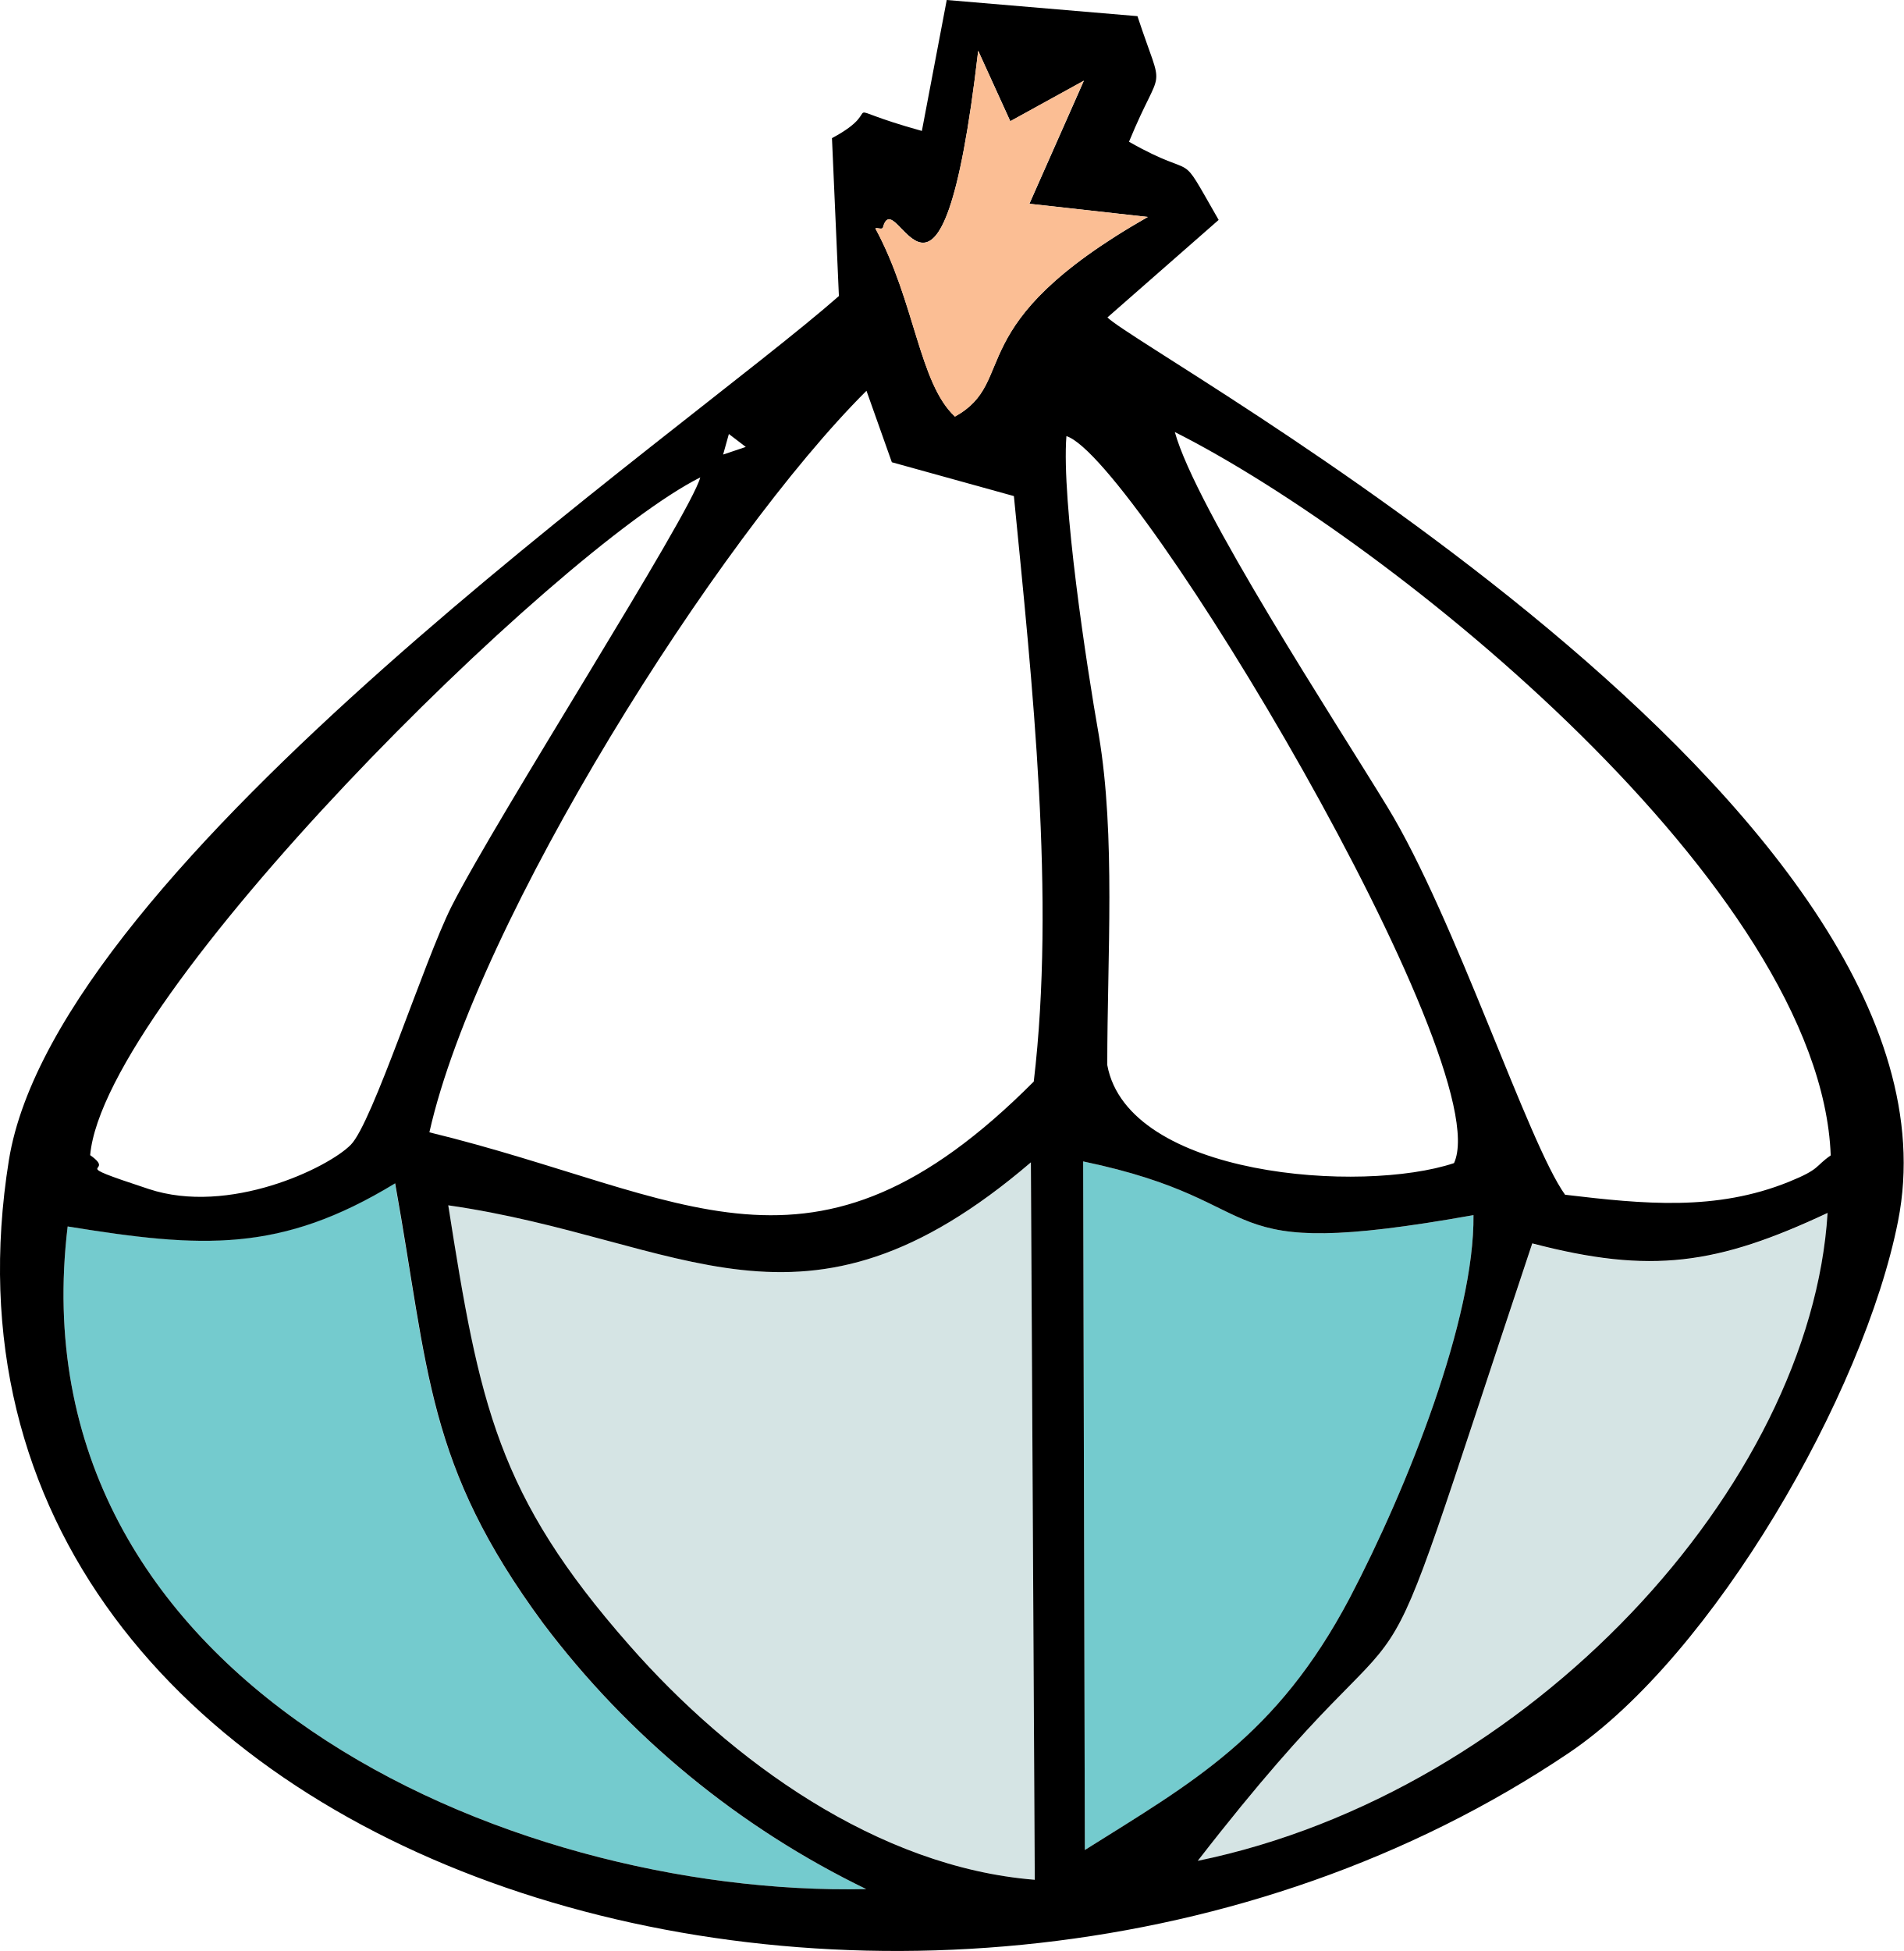
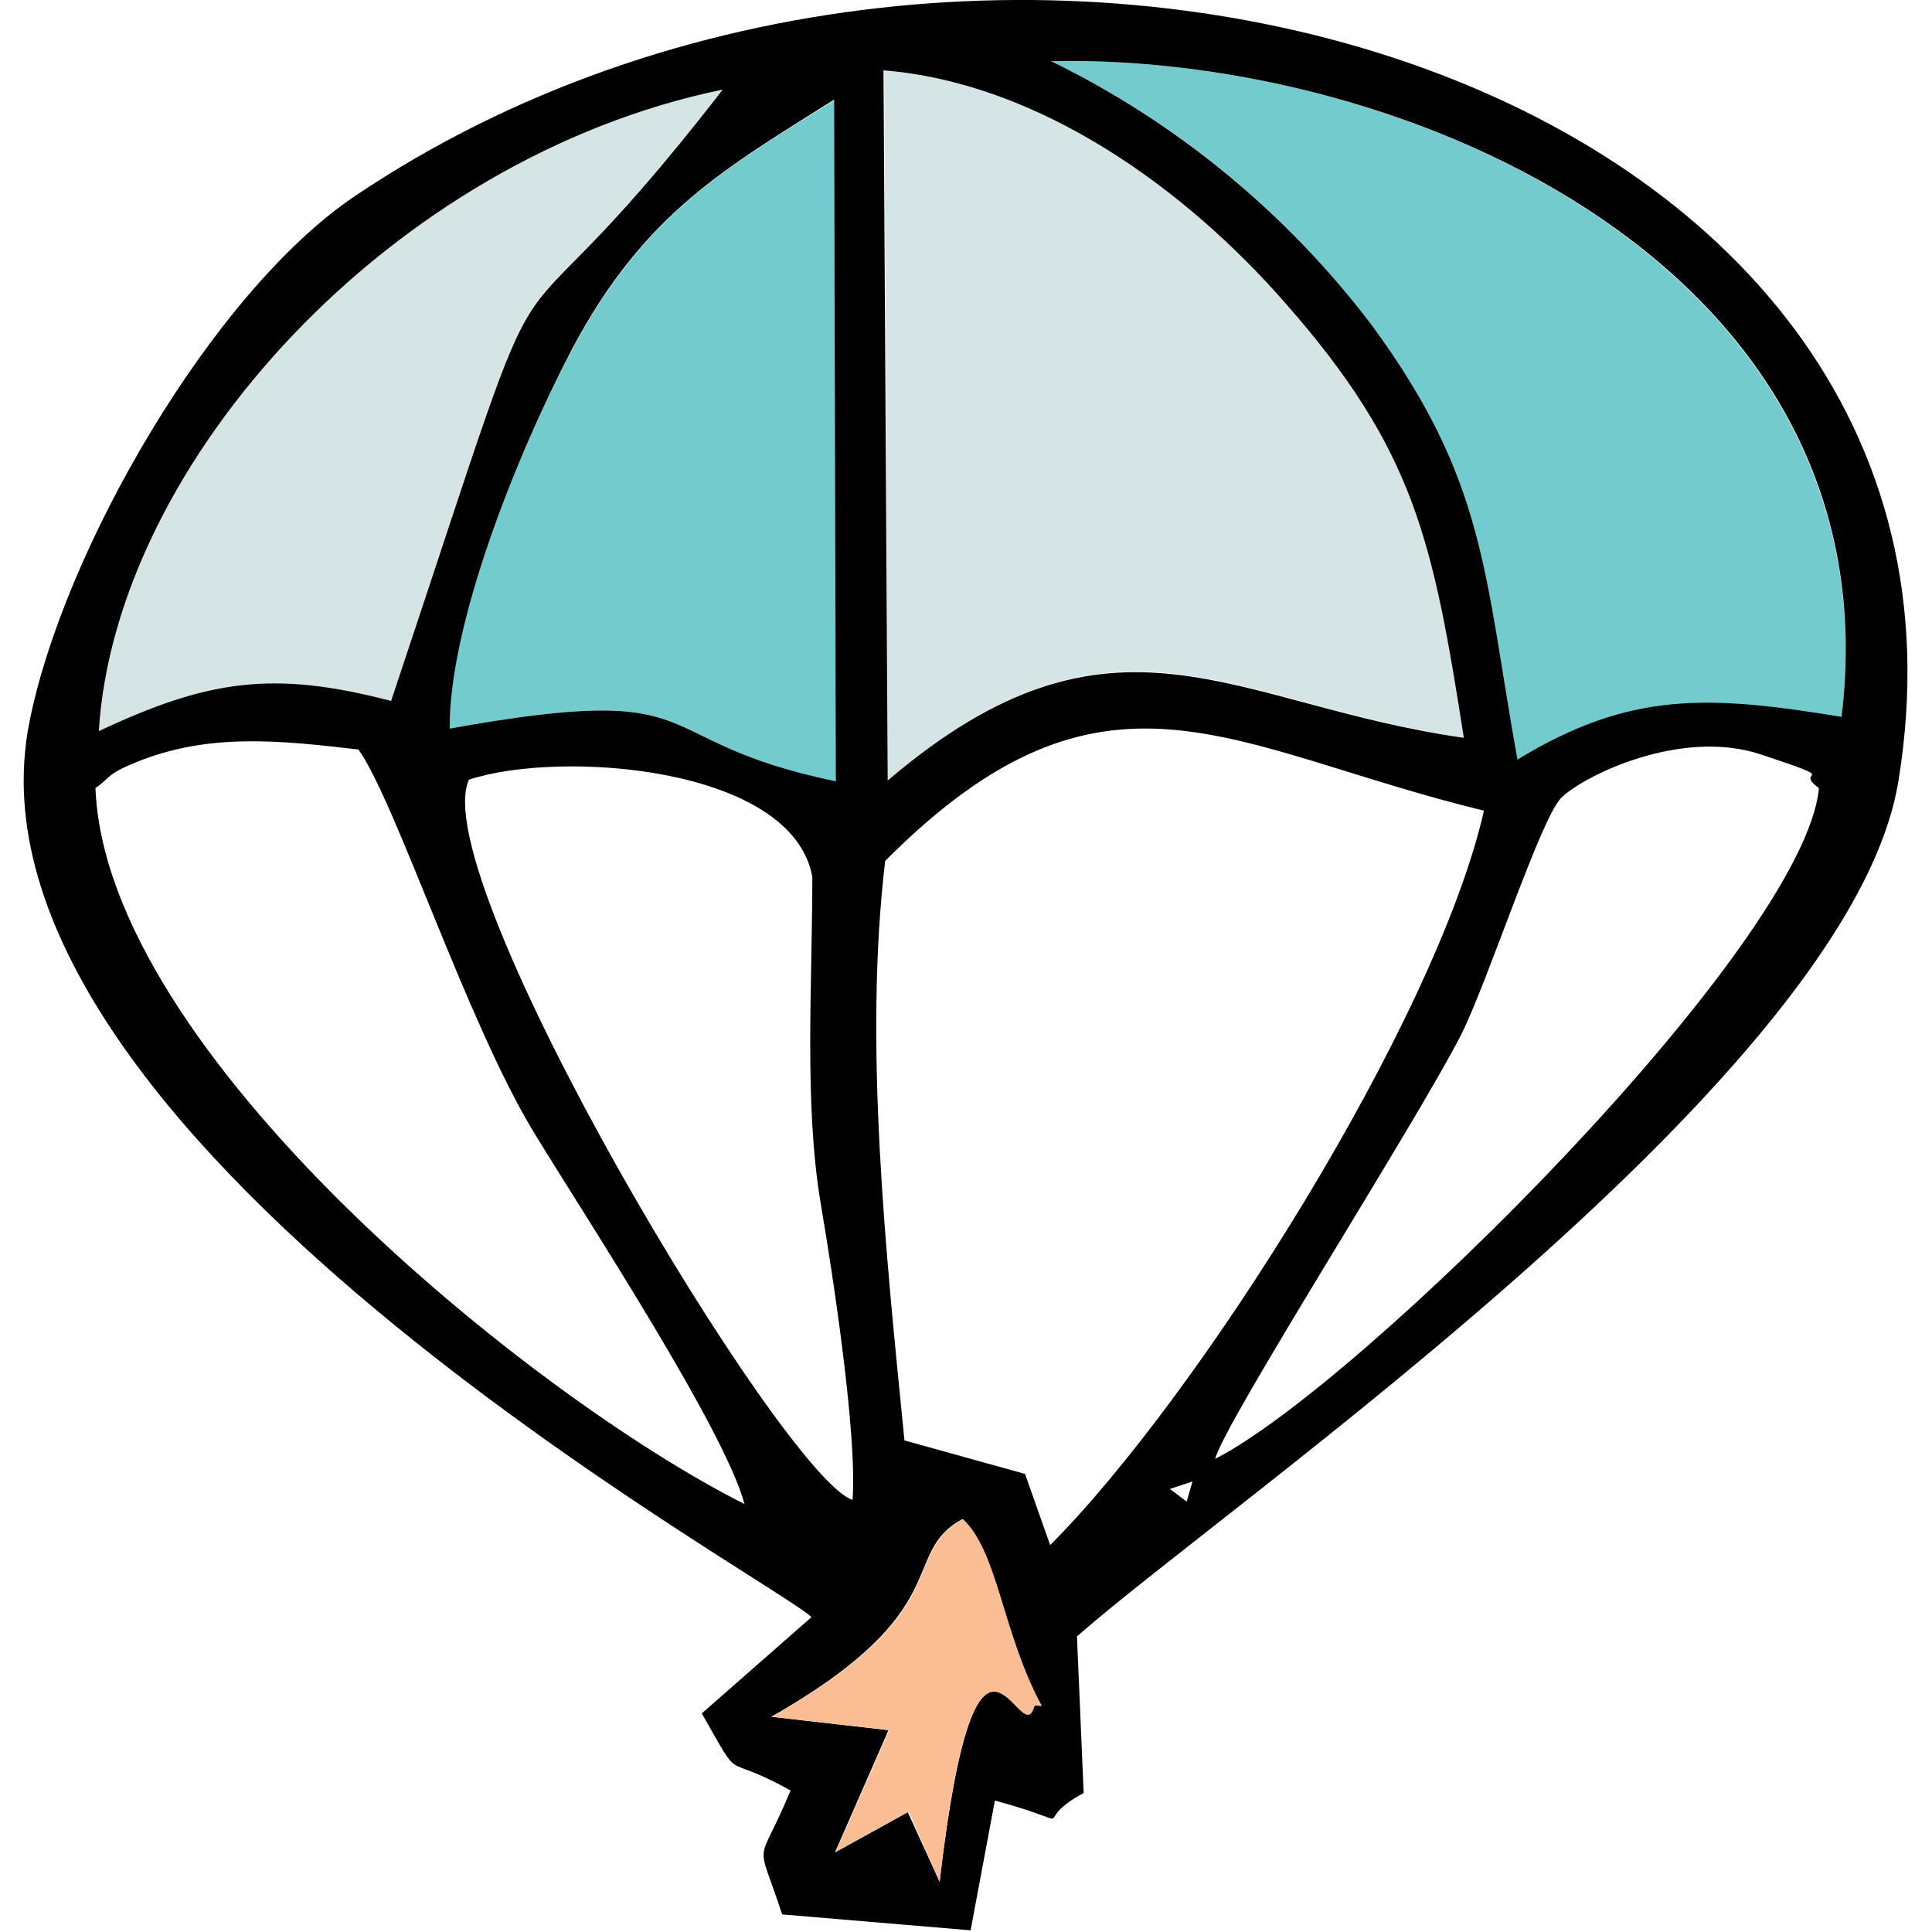
- <svg xmlns="http://www.w3.org/2000/svg" viewBox="0 0 225.09 230.66">
-   <defs>
-     <style>.a{fill:#74cbce;}.a,.b,.c,.d{fill-rule:evenodd;}.b{fill:#d5e4e4;}.d{fill:#fbbe94;}</style>
-   </defs>
-   <path class="a" d="M102.42,223.34a105.27,105.27,0,0,1-38.24-31.46c-13.83-18.77-13.49-29.79-17.49-52C33.14,148.11,23.87,147.54,8,145,1.56,198.57,59.76,224.28,102.42,223.34Z" />
-   <path class="a" d="M174.22,143.66c-32.37,5.78-22.56-1.42-46.15-6.35l.2,81.41c12.76-8,22.65-13.41,31.3-29.76C166.48,175.78,174.36,155.82,174.22,143.66Z" />
-   <path class="b" d="M121.89,137.42c-27.07,23.16-41.1,9.07-68.91,5.08,3.72,23.55,5.81,34.27,21.43,52,12,13.67,29.37,26.25,47.94,27.73Z" />
-   <path class="b" d="M141.62,220c39.32-8.11,72.48-44.42,74.47-76.57-13,6.1-20.84,7.29-34.92,3.6C159.2,212.88,171.53,181.42,141.62,220Z" />
-   <path class="c" d="M115.66,6l3.8,8.33,8.7-4.79-6.44,14.55,14,1.56C113.22,38.47,120.56,45,112.91,49.24,108.66,45.3,108.2,35.66,103.5,27c.25-.12.82.19.9-.12C105.93,21.2,111.21,44.31,115.66,6ZM85.5,53.74l.68-2.43,2,1.53Zm-2.7,2.7,2.7-2.7ZM216.46,136.6c-1.9,1.31-1.17,1.59-4.94,3.12-8.64,3.49-17.12,2.64-26.47,1.53-4.37-6.07-13-32.74-21-45.84-6.09-10-22.67-35.34-25.14-44.33C164.55,64,215.29,105.05,216.46,136.6ZM82.8,56.44c-1.22,4.5-24,40.05-29.42,50.74-3.23,6.43-9.35,25.62-11.91,28.17-2.69,2.73-14.4,8.37-23.89,5.22-10.35-3.4-3.55-1.62-6.92-4C12.33,117.84,65.57,65.11,82.8,56.44ZM102.45,46.2l3,8.45,14.43,4c2.18,22.16,4.93,47.45,2.35,69.22-26.3,26.39-41,13.41-71.46,6C56.41,108.74,84.84,63.72,102.45,46.2Zm69.47,91.31c-10.85,3.63-38.58,1.64-41-11.6,0-12.81,1-27.09-1-39-1.45-8.22-4.42-27.69-3.83-35.35C134.25,54.11,177.28,125.86,171.92,137.51Zm2.3,6.15c.14,12.16-7.74,32.12-14.65,45.3-8.65,16.35-18.54,21.74-31.3,29.76l-.2-81.41C151.66,142.24,141.85,149.44,174.22,143.66Zm-52.33-6.24.46,84.82c-18.57-1.48-35.95-14.06-47.94-27.73C58.79,176.77,56.7,166.05,53,142.5,80.79,146.49,94.82,160.58,121.89,137.42ZM141.62,220c29.91-38.58,17.58-7.12,39.55-73,14.08,3.69,21.91,2.5,34.92-3.6C214.1,175.58,180.94,211.89,141.62,220Zm-39.2,3.34C59.76,224.28,1.56,198.57,8,145c15.9,2.58,25.17,3.15,38.72-5.1,4,22.23,3.66,33.25,17.49,52A105.27,105.27,0,0,0,102.42,223.34ZM130.94,37.53,144.09,26c-5.13-8.93-2-4.36-10.6-9.24,4-9.72,4.22-5.1,1-14.85L111.94,0,109,15.48c-11.34-3.15-3.6-2.89-10.63.85L99.19,35C80.85,51.14,6.69,102.13,1.05,137.17-12.61,222.24,110,258.09,185.5,207.24c17.07-11.51,34.9-42.49,38.92-62.87C234.09,95.5,135.56,42.07,130.94,37.53Z" />
-   <path class="d" d="M115.66,6c-4.45,38.33-9.73,15.22-11.26,20.89-.08.31-.65,0-.9.12,4.7,8.67,5.16,18.31,9.41,22.25,7.65-4.25.31-10.77,22.79-23.61l-14-1.56,6.44-14.55-8.7,4.79Z" />
+ <svg xmlns="http://www.w3.org/2000/svg" version="1.1" id="Слой_1" x="0px" y="0px" viewBox="0 0 230.7 230.7" style="enable-background:new 0 0 230.7 230.7;" xml:space="preserve">
+   <style type="text/css">
+ 	.st0{fill-rule:evenodd;clip-rule:evenodd;fill:#74CBCE;}
+ 	.st1{fill-rule:evenodd;clip-rule:evenodd;fill:#D5E4E4;}
+ 	.st2{fill-rule:evenodd;clip-rule:evenodd;}
+ 	.st3{fill-rule:evenodd;clip-rule:evenodd;fill:#FBBE94;}
+ </style>
+   <path class="st0" d="M125.5,7.3c15.1,7.3,28.2,18.1,38.2,31.5c13.8,18.8,13.5,29.8,17.5,52c13.5-8.2,22.8-7.7,38.7-5.1  C226.3,32.1,168.1,6.4,125.5,7.3z" />
+   <path class="st0" d="M53.7,87c32.4-5.8,22.6,1.4,46.1,6.4l-0.2-81.4c-12.8,8-22.6,13.4-31.3,29.8C61.4,54.9,53.5,74.8,53.7,87z" />
+   <path class="st1" d="M106,93.2c27.1-23.2,41.1-9.1,68.9-5.1c-3.7-23.6-5.8-34.3-21.4-52c-12-13.7-29.4-26.3-47.9-27.7L106,93.2z" />
+   <path class="st1" d="M86.3,10.7c-39.3,8.1-72.5,44.4-74.5,76.6c13-6.1,20.8-7.3,34.9-3.6C68.7,17.8,56.3,49.2,86.3,10.7z" />
+   <path class="st2" d="M112.2,224.7l-3.8-8.3l-8.7,4.8l6.4-14.6l-14-1.6c22.5-12.8,15.2-19.4,22.8-23.6c4.3,3.9,4.7,13.6,9.4,22.2  c-0.3,0.1-0.8-0.2-0.9,0.1C121.9,209.5,116.7,186.3,112.2,224.7z M142.4,176.9l-0.7,2.4l-2-1.5L142.4,176.9z M145.1,174.2l-2.7,2.7  L145.1,174.2z M11.4,94.1c1.9-1.3,1.2-1.6,4.9-3.1c8.6-3.5,17.1-2.6,26.5-1.5c4.4,6.1,13,32.7,21,45.8c6.1,10,22.7,35.3,25.1,44.3  C63.3,166.7,12.6,125.6,11.4,94.1z M145.1,174.2c1.2-4.5,24-40.1,29.4-50.7c3.2-6.4,9.4-25.6,11.9-28.2c2.7-2.7,14.4-8.4,23.9-5.2  c10.3,3.4,3.6,1.6,6.9,4C215.5,112.8,162.3,165.5,145.1,174.2z M125.4,184.5l-3-8.5l-14.4-4c-2.2-22.2-4.9-47.4-2.3-69.2  c26.3-26.4,41-13.4,71.5-6C171.5,121.9,143,166.9,125.4,184.5z M56,93.1c10.9-3.6,38.6-1.6,41,11.6c0,12.8-1,27.1,1,39  c1.4,8.2,4.4,27.7,3.8,35.4C93.6,176.5,50.6,104.8,56,93.1z M53.7,87c-0.1-12.2,7.7-32.1,14.6-45.3C77,25.3,86.8,20,99.6,11.9  l0.2,81.4C76.2,88.4,86,81.2,53.7,87L53.7,87z M106,93.2l-0.5-84.8c18.6,1.5,36,14.1,47.9,27.7c15.6,17.7,17.7,28.5,21.4,52  C147.1,84.2,133.1,70.1,106,93.2L106,93.2z M86.3,10.7c-29.9,38.6-17.6,7.1-39.6,73c-14.1-3.7-21.9-2.5-34.9,3.6  C13.8,55.1,46.9,18.8,86.3,10.7z M125.5,7.3c42.7-0.9,100.9,24.8,94.4,78.3c-15.9-2.6-25.2-3.1-38.7,5.1c-4-22.2-3.7-33.3-17.5-52  C153.6,25.4,140.5,14.6,125.5,7.3z M96.9,193.1l-13.1,11.5c5.1,8.9,2,4.4,10.6,9.2c-4,9.7-4.2,5.1-1,14.8l22.5,1.9l2.9-15.5  c11.3,3.1,3.6,2.9,10.6-0.9l-0.8-18.7c18.3-16.1,92.5-67.1,98.1-102.2C240.5,8.4,117.9-27.4,42.4,23.4C25.3,34.9,7.5,65.9,3.5,86.3  C-6.2,135.2,92.3,188.6,96.9,193.1z" />
+   <path class="st3" d="M112.2,224.7c4.4-38.3,9.7-15.2,11.3-20.9c0.1-0.3,0.7,0,0.9-0.1c-4.7-8.7-5.2-18.3-9.4-22.3  c-7.7,4.3-0.3,10.8-22.8,23.6l14,1.6l-6.4,14.5l8.7-4.8L112.2,224.7z" />
</svg>
